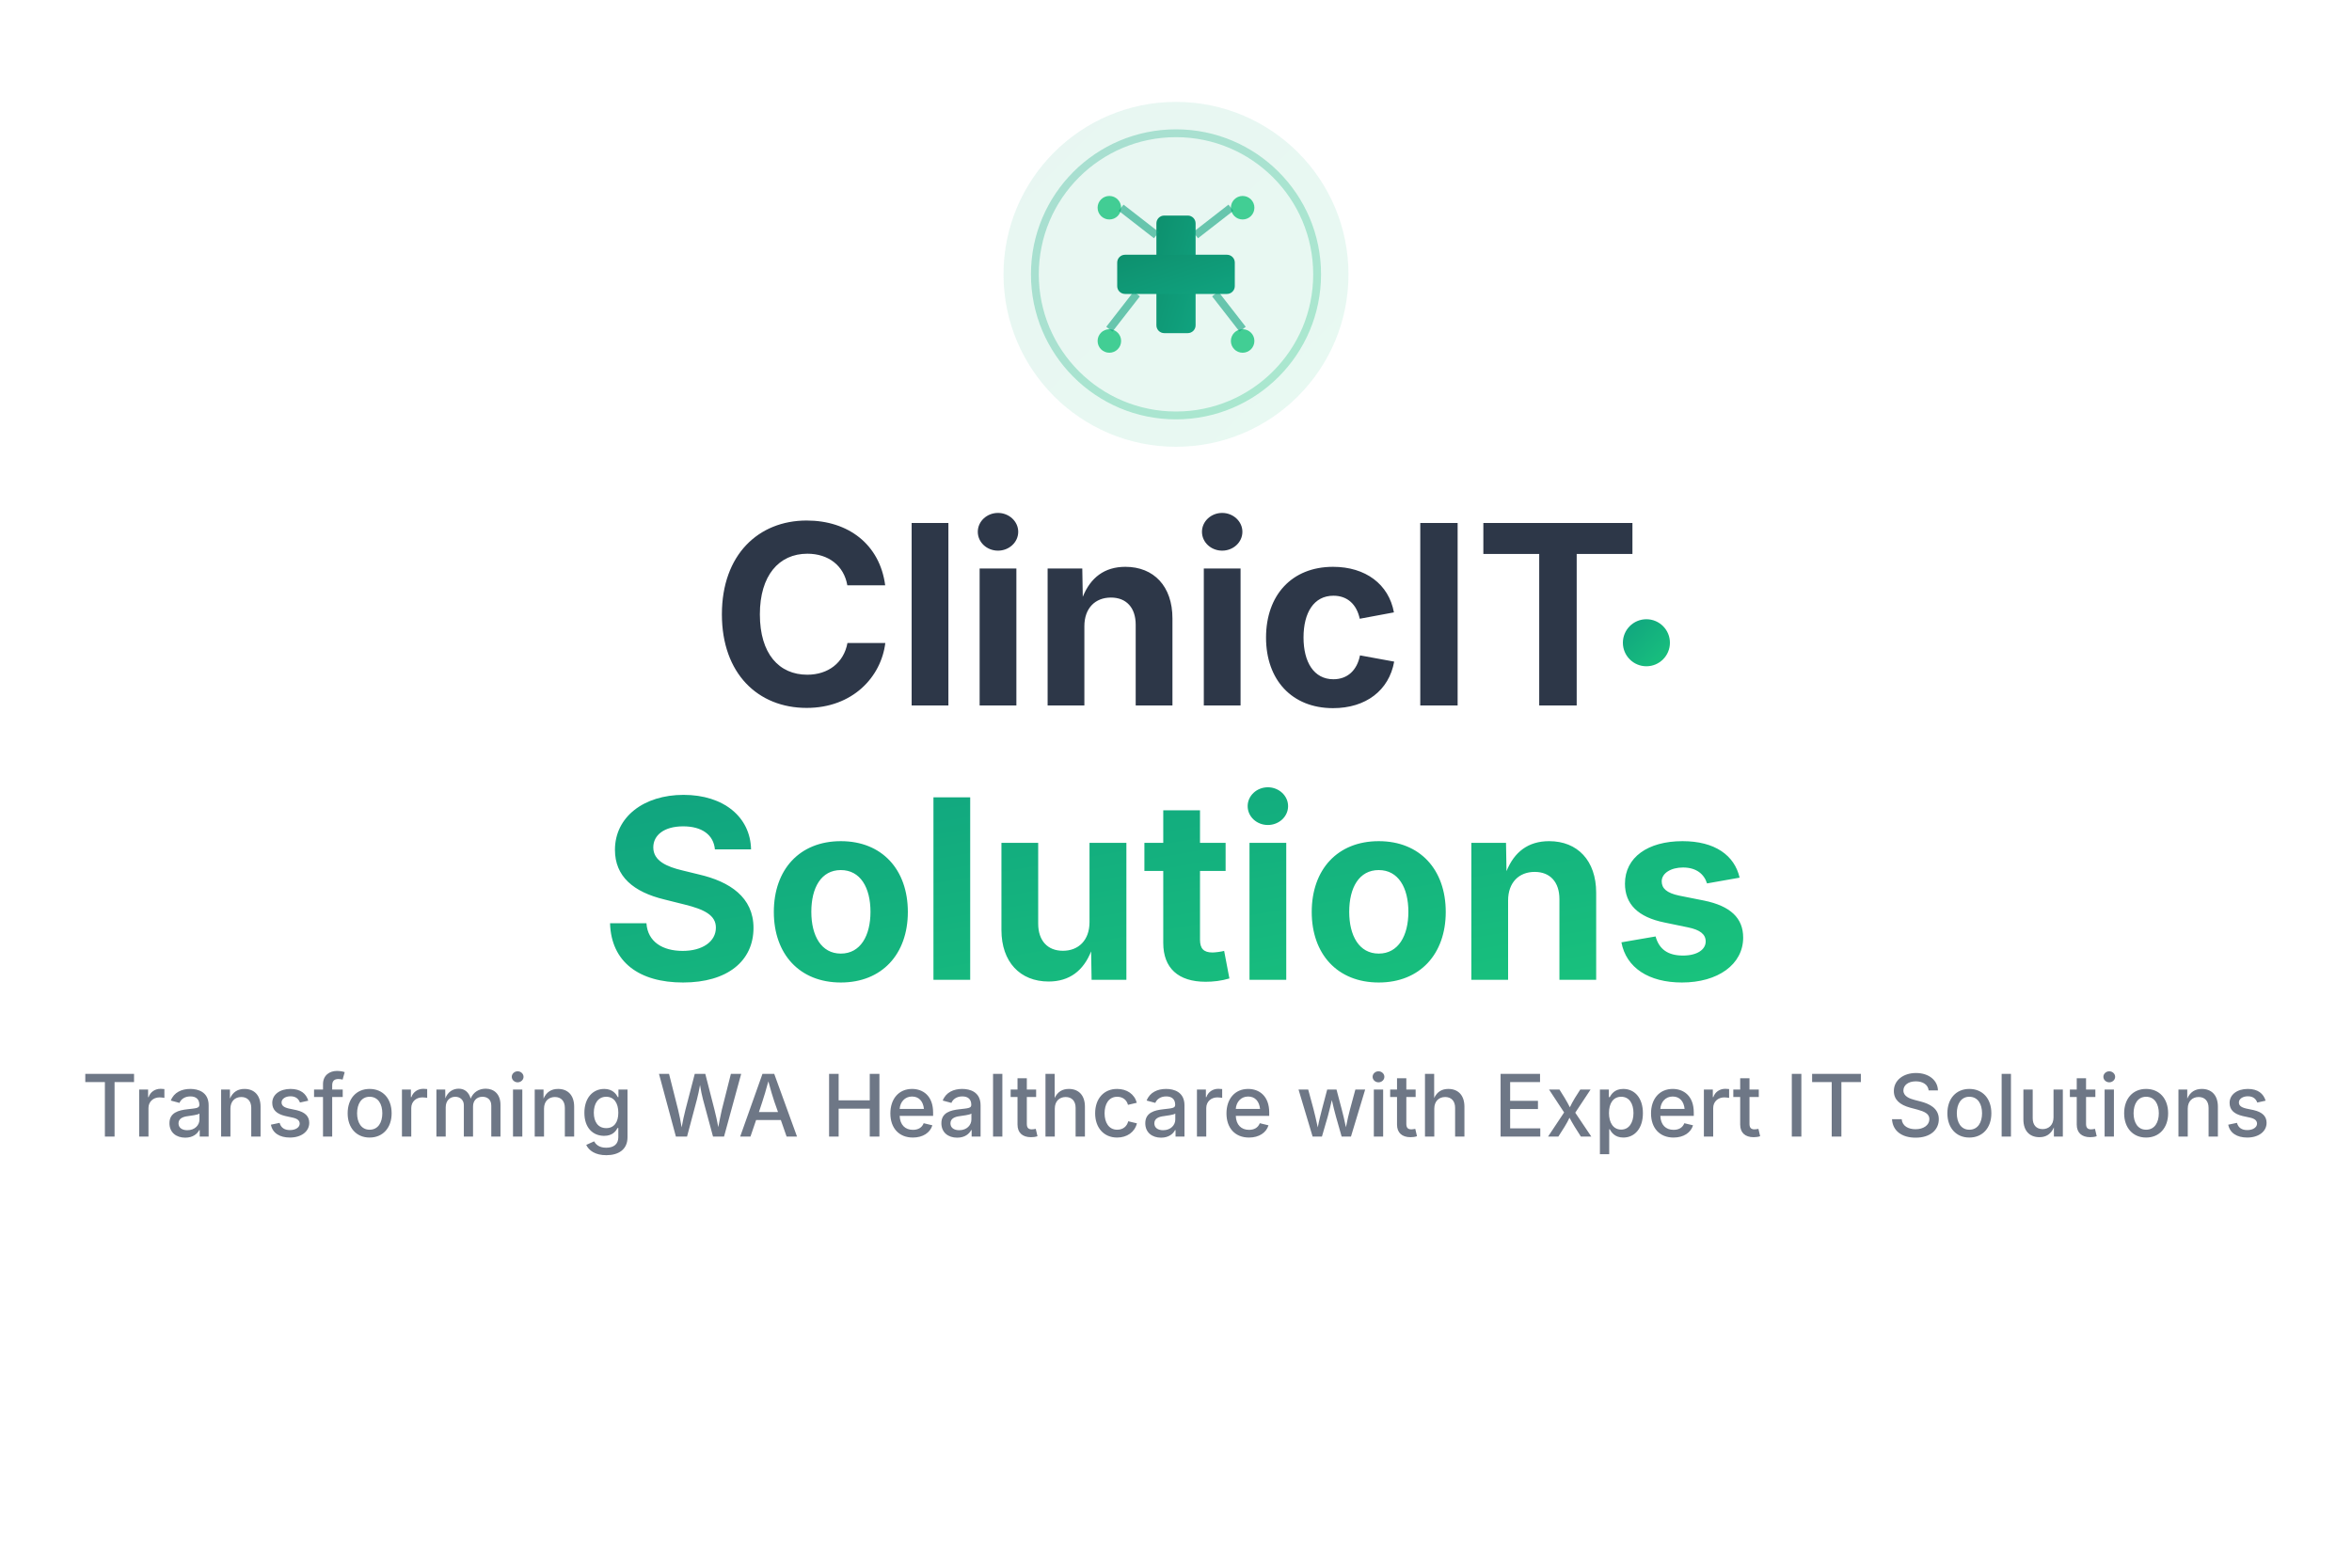
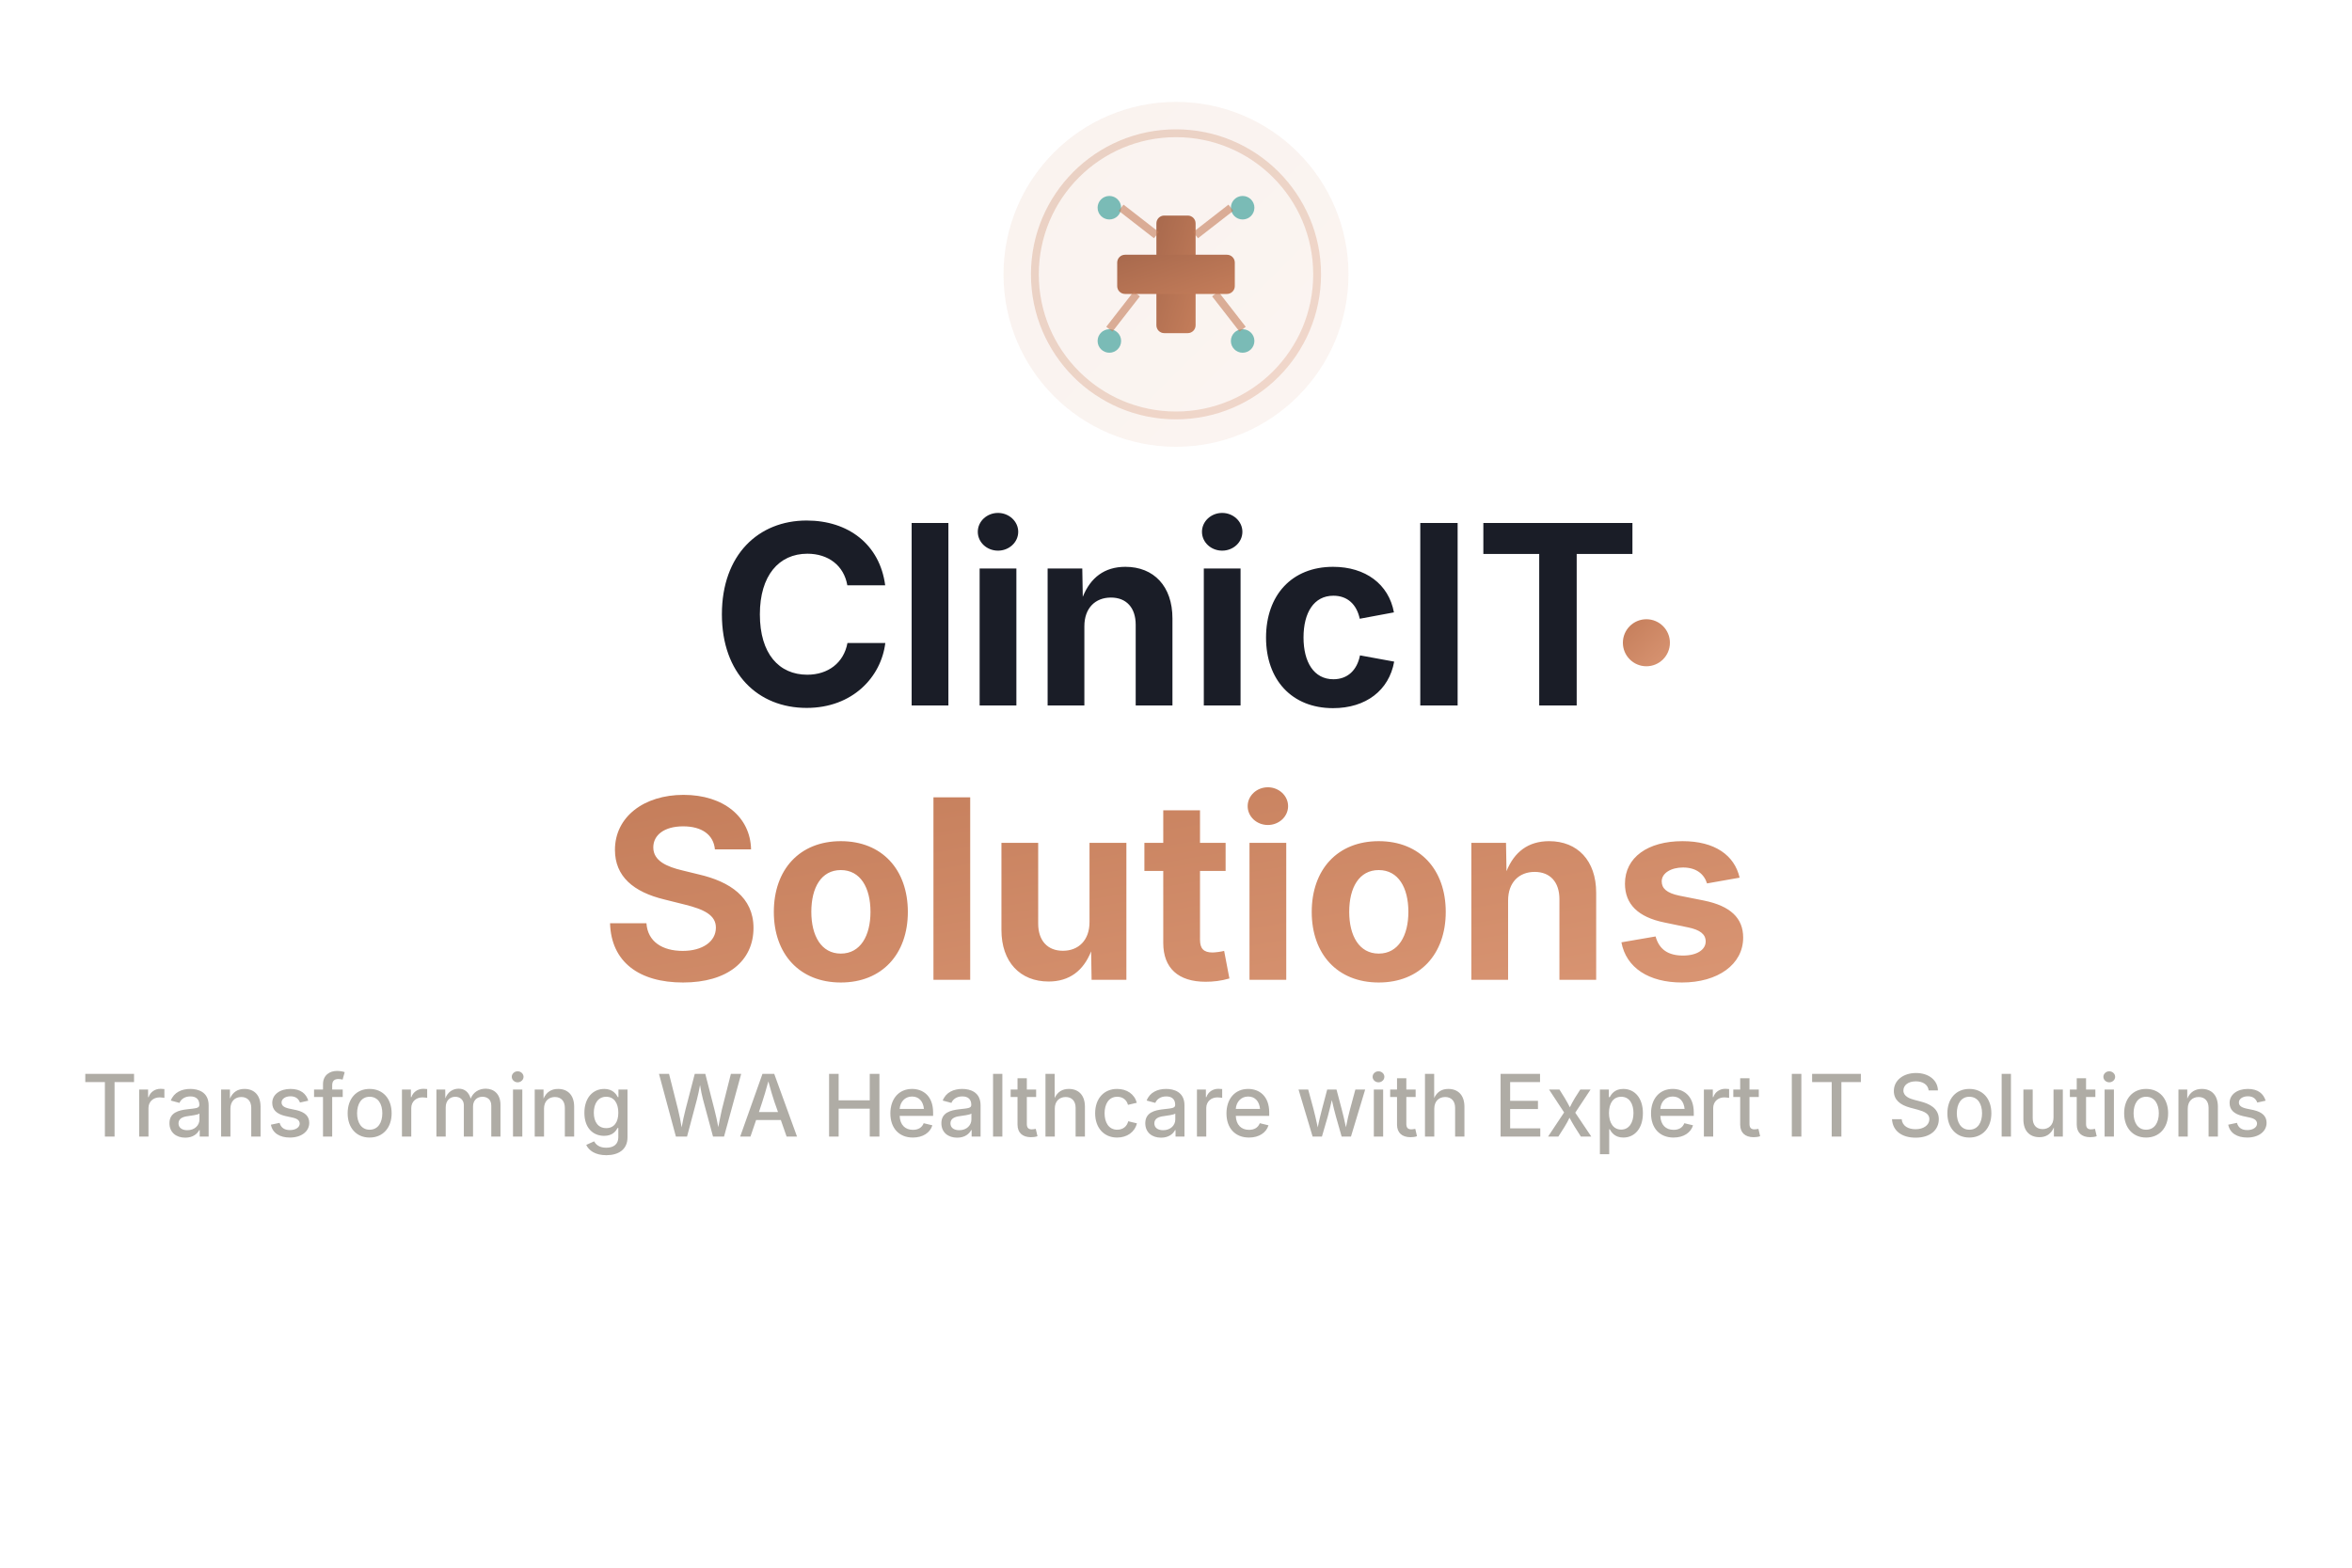
<svg xmlns="http://www.w3.org/2000/svg" viewBox="0 0 300 200" width="300" height="200">
  <defs>
    <linearGradient id="primaryGradient" x1="0%" y1="0%" x2="100%" y2="100%">
-       <stop offset="0%" style="stop-color:#10a37f;stop-opacity:1" />
-       <stop offset="100%" style="stop-color:#19c37d;stop-opacity:1" />
+       <stop offset="0%" style="stop-color:#c47d5a;stop-opacity:1" />
+       <stop offset="100%" style="stop-color:#d99573;stop-opacity:1" />
    </linearGradient>
    <linearGradient id="iconGradient" x1="0%" y1="0%" x2="100%" y2="100%">
-       <stop offset="0%" style="stop-color:#0e906e;stop-opacity:1" />
-       <stop offset="100%" style="stop-color:#10a37f;stop-opacity:1" />
+       <stop offset="0%" style="stop-color:#a8694d;stop-opacity:1" />
+       <stop offset="100%" style="stop-color:#c47d5a;stop-opacity:1" />
    </linearGradient>
  </defs>
  <g transform="translate(125, 10)">
    <circle cx="25" cy="25" r="22" fill="url(#primaryGradient)" opacity="0.1" />
    <g transform="translate(12.5, 12.5)">
      <rect x="10" y="5" width="5" height="15" fill="url(#iconGradient)" rx="1" />
      <rect x="5" y="10" width="15" height="5" fill="url(#iconGradient)" rx="1" />
-       <circle cx="4" cy="4" r="1.5" fill="#19c37d" opacity="0.8" />
-       <circle cx="21" cy="4" r="1.5" fill="#19c37d" opacity="0.8" />
-       <circle cx="4" cy="21" r="1.5" fill="#19c37d" opacity="0.8" />
-       <circle cx="21" cy="21" r="1.5" fill="#19c37d" opacity="0.8" />
-       <line x1="5.5" y1="4" x2="10" y2="7.5" stroke="#10a37f" stroke-width="1" opacity="0.6" />
-       <line x1="19.5" y1="4" x2="15" y2="7.5" stroke="#10a37f" stroke-width="1" opacity="0.6" />
-       <line x1="4" y1="19.5" x2="7.5" y2="15" stroke="#10a37f" stroke-width="1" opacity="0.6" />
-       <line x1="21" y1="19.5" x2="17.5" y2="15" stroke="#10a37f" stroke-width="1" opacity="0.6" />
+       <circle cx="4" cy="4" r="1.5" fill="#5aada8" opacity="0.8" />
+       <circle cx="21" cy="4" r="1.5" fill="#5aada8" opacity="0.8" />
+       <circle cx="4" cy="21" r="1.5" fill="#5aada8" opacity="0.8" />
+       <circle cx="21" cy="21" r="1.5" fill="#5aada8" opacity="0.8" />
+       <line x1="5.5" y1="4" x2="10" y2="7.5" stroke="#c47d5a" stroke-width="1" opacity="0.6" />
+       <line x1="19.5" y1="4" x2="15" y2="7.5" stroke="#c47d5a" stroke-width="1" opacity="0.6" />
+       <line x1="4" y1="19.5" x2="7.5" y2="15" stroke="#c47d5a" stroke-width="1" opacity="0.6" />
+       <line x1="21" y1="19.5" x2="17.5" y2="15" stroke="#c47d5a" stroke-width="1" opacity="0.6" />
    </g>
    <circle cx="25" cy="25" r="18" fill="none" stroke="url(#primaryGradient)" stroke-width="1" opacity="0.3">
      <animate attributeName="r" values="18;20;18" dur="2s" repeatCount="indefinite" />
      <animate attributeName="opacity" values="0.3;0.1;0.3" dur="2s" repeatCount="indefinite" />
    </circle>
  </g>
  <g transform="translate(150, 90)">
-     <text x="0" y="0" font-family="Inter, -apple-system, BlinkMacSystemFont, 'Segoe UI', Roboto, sans-serif" font-size="32" font-weight="700" fill="#2d3748" text-anchor="middle">
+     <text x="0" y="0" font-family="'DM Sans', -apple-system, BlinkMacSystemFont, sans-serif" font-size="32" font-weight="700" fill="#1a1d27" text-anchor="middle">
      ClinicIT
    </text>
    <circle cx="60" cy="-8" r="3" fill="url(#primaryGradient)" />
-     <text x="0" y="35" font-family="Inter, -apple-system, BlinkMacSystemFont, 'Segoe UI', Roboto, sans-serif" font-size="32" font-weight="700" fill="url(#primaryGradient)" text-anchor="middle">
+     <text x="0" y="35" font-family="'DM Sans', -apple-system, BlinkMacSystemFont, sans-serif" font-size="32" font-weight="700" fill="url(#primaryGradient)" text-anchor="middle">
      Solutions
    </text>
-     <text x="0" y="55" font-family="Inter, -apple-system, BlinkMacSystemFont, 'Segoe UI', Roboto, sans-serif" font-size="11" font-weight="500" fill="#4a5568" opacity="0.8" text-anchor="middle">
+     <text x="0" y="55" font-family="'DM Sans', -apple-system, BlinkMacSystemFont, sans-serif" font-size="11" font-weight="500" fill="#9b978f" opacity="0.8" text-anchor="middle">
      Transforming WA Healthcare with Expert IT Solutions
    </text>
  </g>
</svg>
